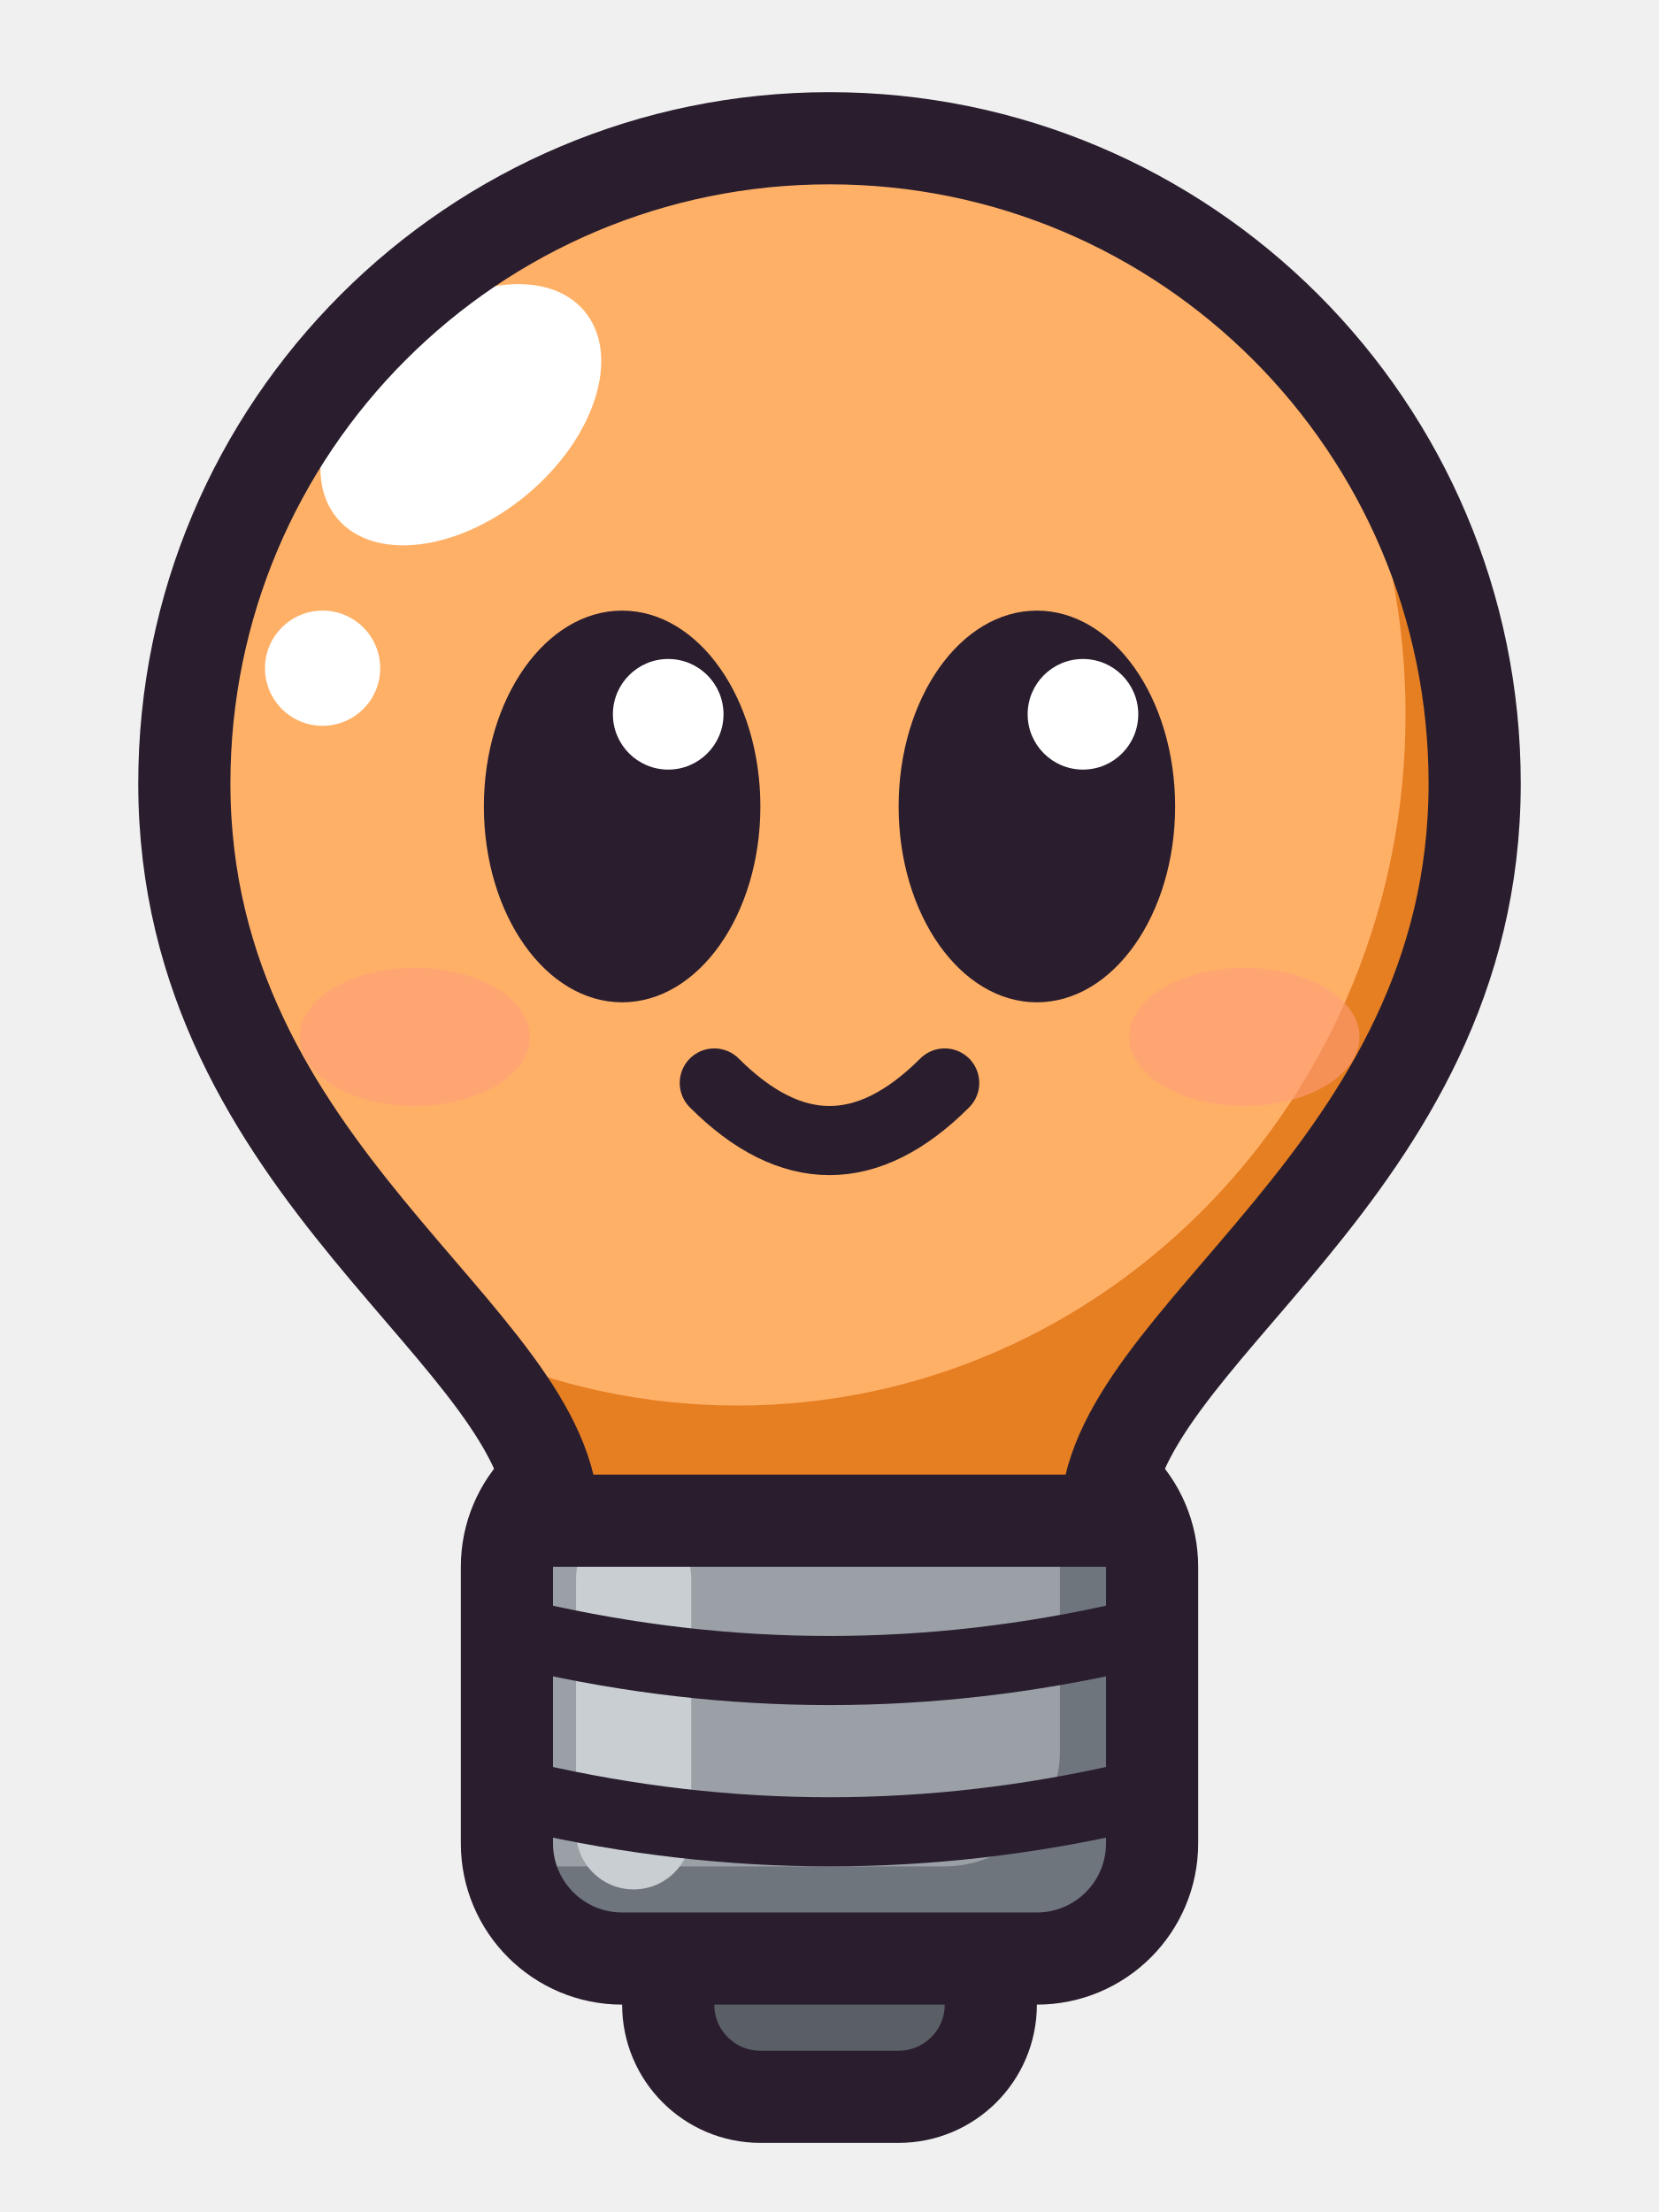
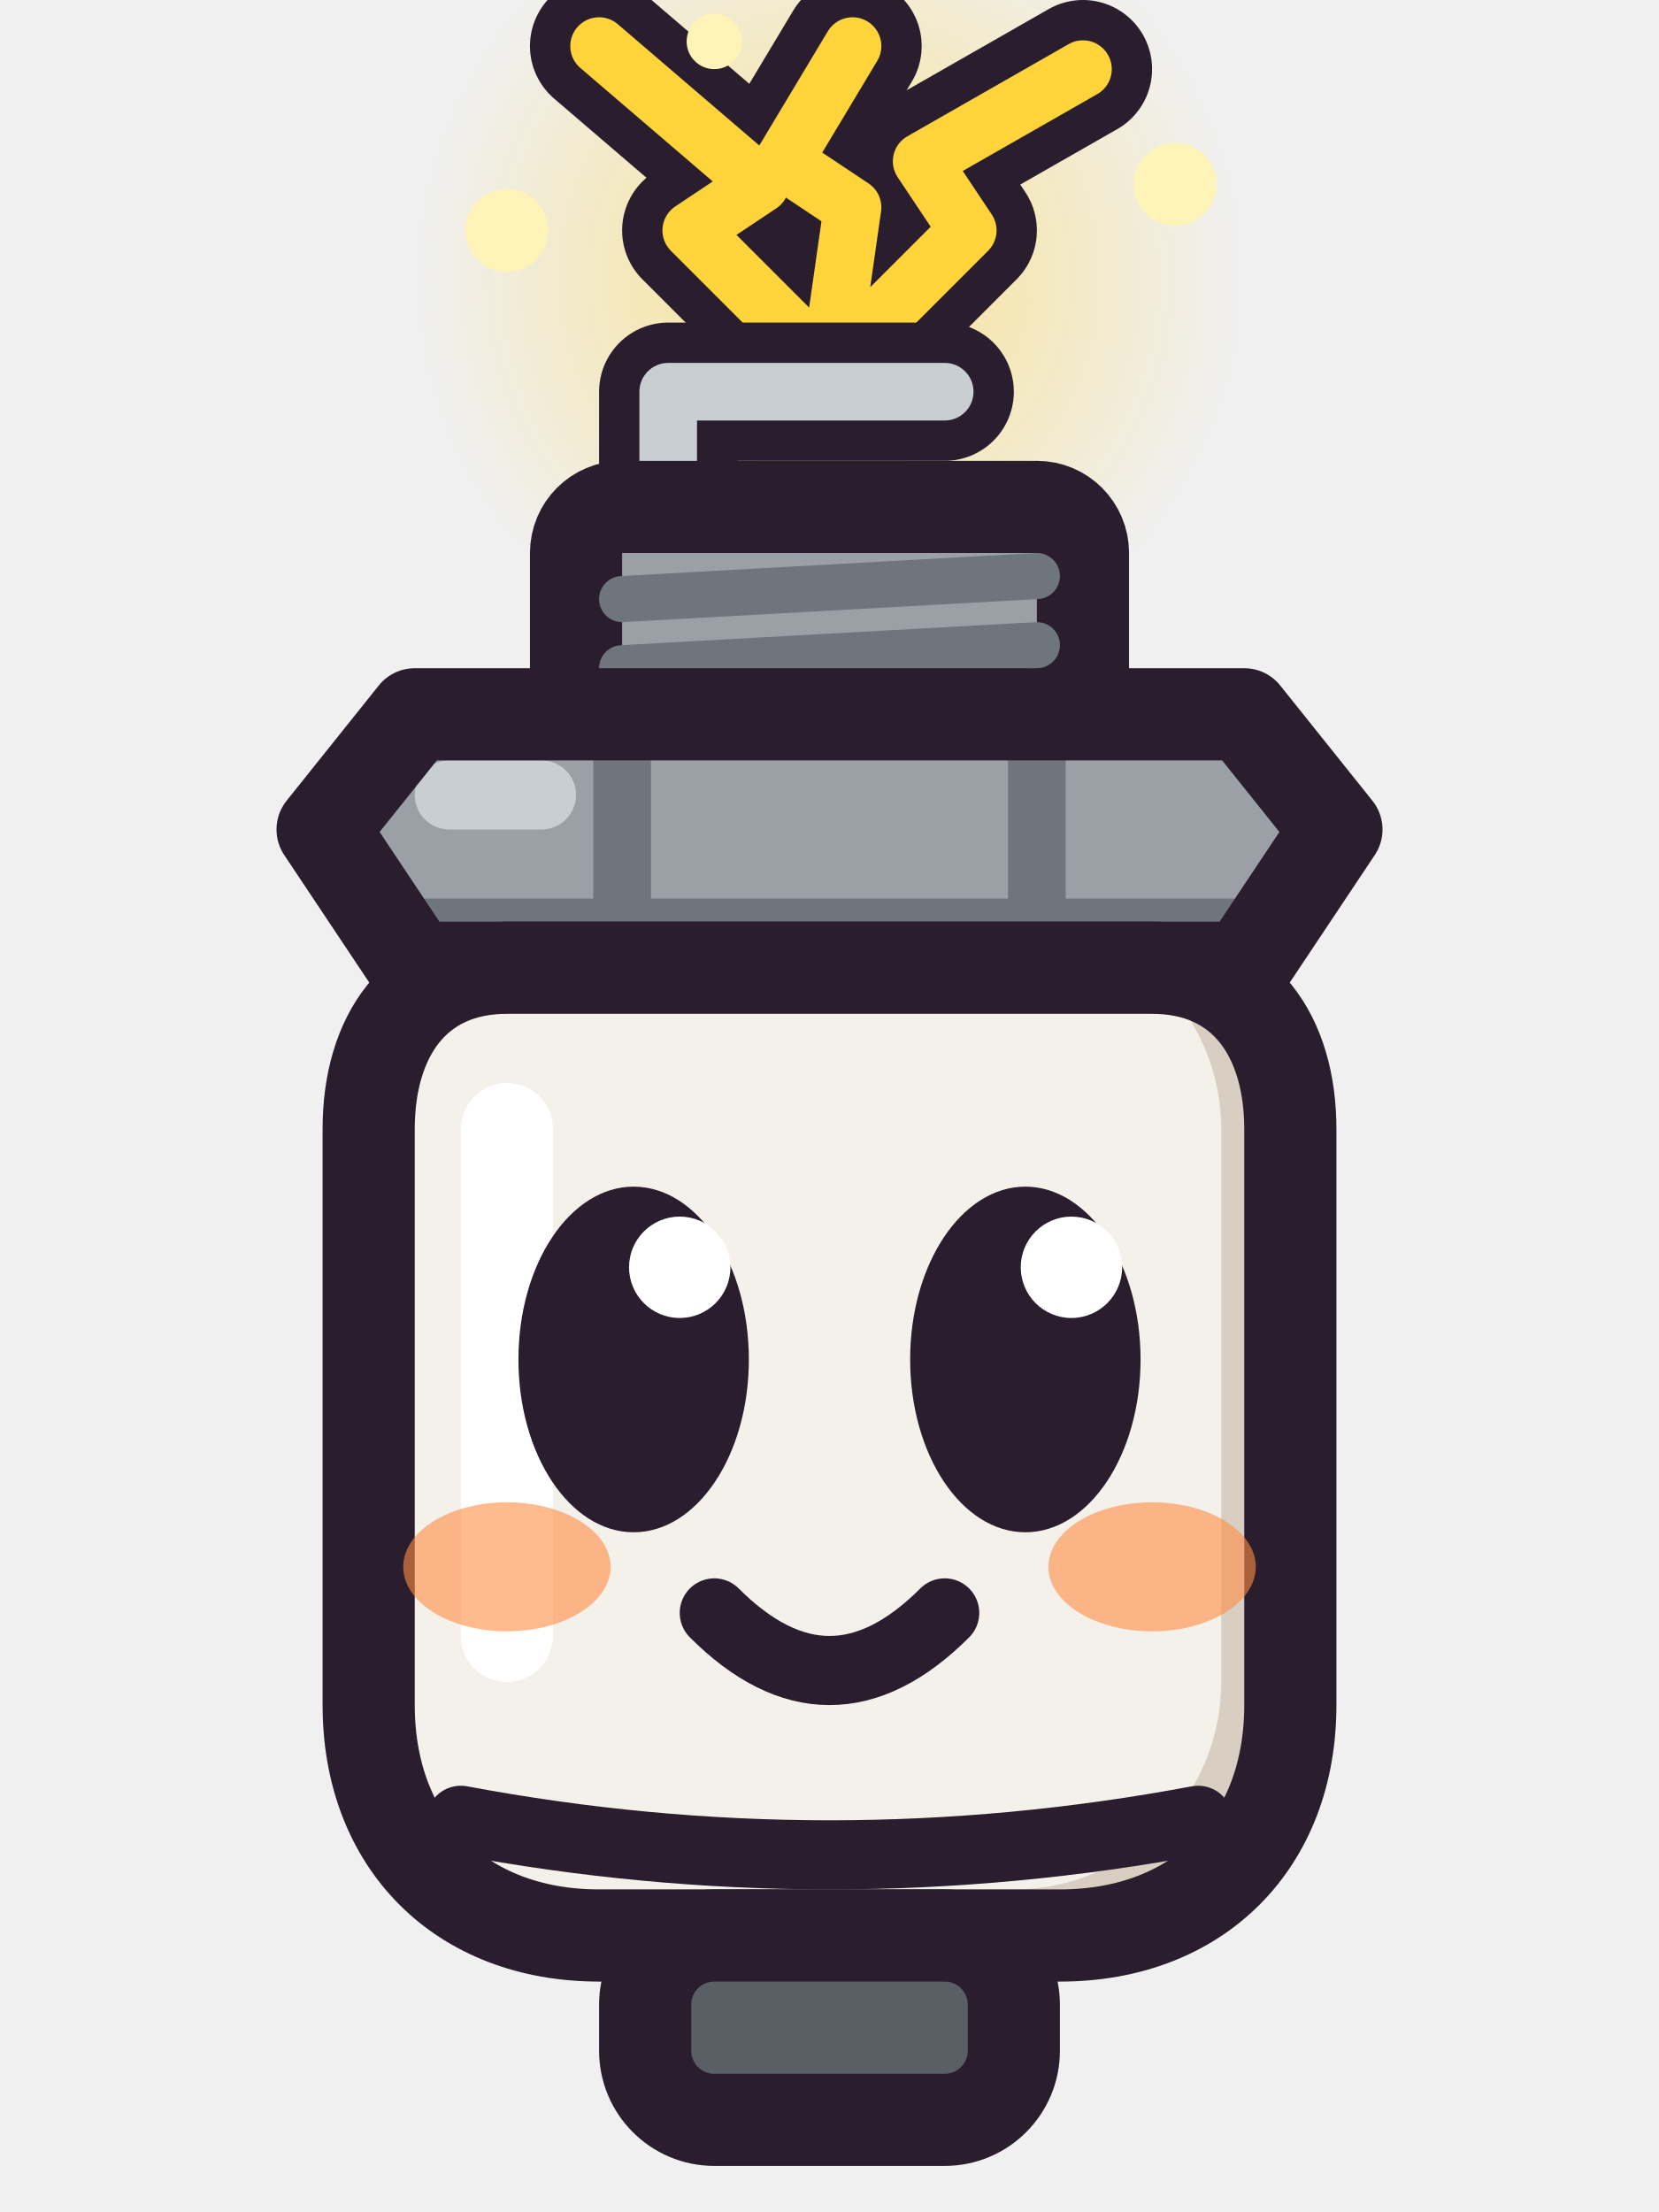
<svg xmlns="http://www.w3.org/2000/svg" width="72" height="96" viewBox="0 0 72 96">
  <defs>
-     <path id="glass" d="M24,66 C24,58 8,51 8,34 A28,28 0 0 1 64,34 C64,51 48,58 48,66 Z" />
-     <clipPath id="glass-clip">
-       <use href="#glass" />
-     </clipPath>
-     <rect id="base" x="22" y="63" width="28" height="22" rx="5" />
-     <clipPath id="base-clip">
-       <use href="#base" />
+     <radialGradient id="glow">
+       <stop offset="0" stop-color="#FFD43B" stop-opacity="0.55" />
+       <stop offset="1" stop-color="#FFD43B" stop-opacity="0" />
+     </radialGradient>
+   </defs>
+   <circle cx="36" cy="12" r="18" fill="url(#glow)" />
+   <path d="M36,16 L30,10 L33,8 L26,2 M36,16 L37,9 L34,7 L37,2 M36,16 L42,10 L40,7 L47,3" fill="none" stroke="#2A1E2E" stroke-width="6" stroke-linejoin="round" stroke-linecap="round" />
+   <path d="M36,16 L30,10 L33,8 L26,2 M36,16 L37,9 L34,7 L37,2 M36,16 L42,10 L40,7 L47,3" fill="none" stroke="#FFD43B" stroke-width="2.5" stroke-linejoin="round" stroke-linecap="round" />
+   <circle cx="22" cy="10" r="1.8" fill="#FFF4B8" />
+   <circle cx="51" cy="8" r="1.8" fill="#FFF4B8" />
+   <circle cx="31" cy="1.8" r="1.2" fill="#FFF4B8" />
+   <path d="M29,24 L29,17 L41,17" fill="none" stroke="#2A1E2E" stroke-width="6" stroke-linecap="round" stroke-linejoin="round" />
+   <path d="M29,24 L29,17 L41,17" fill="none" stroke="#C9CED3" stroke-width="2.5" stroke-linecap="round" stroke-linejoin="round" />
+   <rect x="25" y="22" width="22" height="10" rx="2" fill="#9AA0A6" stroke="#2A1E2E" stroke-width="4" stroke-linejoin="round" />
+   <path d="M27,26 L45,25 M27,29 L45,28" stroke="#6F757C" stroke-width="2" stroke-linecap="round" />
+   <defs>
+     <path id="nut" d="M18,31 L54,31 L58,36 L54,42 L18,42 L14,36 Z" />
+     <clipPath id="nut-clip">
+       <use href="#nut" />
    </clipPath>
  </defs>
-   <rect x="29" y="82" width="14" height="9" rx="4" fill="#5A5F66" stroke="#2A1E2E" stroke-width="4" stroke-linejoin="round" />
-   <use href="#base" fill="#6F757C" />
-   <rect x="18" y="59" width="28" height="22" rx="5" fill="#9AA0A6" clip-path="url(#base-clip)" />
-   <rect x="25" y="66" width="5" height="16" rx="2.5" fill="#C9CED3" />
-   <g stroke="#2A1E2E" stroke-width="3" stroke-linecap="round" fill="none">
-     <path d="M23,71 Q36,74 49,71" />
-     <path d="M23,78 Q36,81 49,78" />
-   </g>
-   <use href="#base" fill="none" stroke="#2A1E2E" stroke-width="4" stroke-linejoin="round" />
-   <use href="#glass" fill="#E67E22" />
-   <ellipse cx="32" cy="31" rx="29" ry="30" fill="#FFB067" clip-path="url(#glass-clip)" />
-   <ellipse cx="20" cy="18" rx="7" ry="4.5" fill="#FFFFFF" transform="rotate(-40 20 18)" />
-   <circle cx="14" cy="29" r="2.5" fill="#FFFFFF" />
-   <use href="#glass" fill="none" stroke="#2A1E2E" stroke-width="4" stroke-linejoin="round" />
-   <ellipse cx="18" cy="45" rx="5" ry="3" fill="#FF9E7A" opacity="0.6" />
-   <ellipse cx="54" cy="45" rx="5" ry="3" fill="#FF9E7A" opacity="0.6" />
-   <ellipse cx="27" cy="35" rx="6" ry="8.5" fill="#2A1E2E" />
-   <ellipse cx="45" cy="35" rx="6" ry="8.5" fill="#2A1E2E" />
-   <circle cx="29" cy="31" r="2.4" fill="#FFFFFF" />
-   <circle cx="47" cy="31" r="2.4" fill="#FFFFFF" />
-   <path d="M31,47 Q36,52 41,47" fill="none" stroke="#2A1E2E" stroke-width="3" stroke-linecap="round" />
+   <use href="#nut" fill="#6F757C" />
+   <rect x="12" y="29" width="44" height="10" fill="#9AA0A6" clip-path="url(#nut-clip)" />
+   <path d="M27,31 L27,42 M45,31 L45,42" stroke="#6F757C" stroke-width="2.5" />
+   <rect x="18" y="33" width="7" height="3" rx="1.5" fill="#C9CED3" />
+   <use href="#nut" fill="none" stroke="#2A1E2E" stroke-width="4" stroke-linejoin="round" />
+   <defs>
+     <path id="ceramic" d="M22,42 L50,42 C54,42 56,45 56,49 L56,74 C56,80 52,84 46,84 L26,84 C20,84 16,80 16,74 L16,49 C16,45 18,42 22,42 Z" />
+     <clipPath id="ceramic-clip">
+       <use href="#ceramic" />
+     </clipPath>
+   </defs>
+   <use href="#ceramic" fill="#D8CFC2" />
+   <rect x="13" y="40" width="40" height="42" rx="9" fill="#F4F0EA" clip-path="url(#ceramic-clip)" />
+   <rect x="20" y="47" width="4" height="26" rx="2" fill="#FFFFFF" />
+   <use href="#ceramic" fill="none" stroke="#2A1E2E" stroke-width="4" stroke-linejoin="round" />
+   <path d="M20,79 Q36,82 52,79" fill="none" stroke="#2A1E2E" stroke-width="3" stroke-linecap="round" />
+   <rect x="28" y="84" width="16" height="8" rx="3" fill="#5A5F66" stroke="#2A1E2E" stroke-width="4" stroke-linejoin="round" />
+   <ellipse cx="22" cy="68" rx="4.5" ry="2.8" fill="#FF8C42" opacity="0.6" />
+   <ellipse cx="50" cy="68" rx="4.5" ry="2.8" fill="#FF8C42" opacity="0.6" />
+   <ellipse cx="27.5" cy="59" rx="5" ry="7.5" fill="#2A1E2E" />
+   <ellipse cx="44.5" cy="59" rx="5" ry="7.5" fill="#2A1E2E" />
+   <circle cx="29.5" cy="55" r="2.2" fill="#FFFFFF" />
+   <circle cx="46.5" cy="55" r="2.2" fill="#FFFFFF" />
+   <path d="M31,70 Q36,75 41,70" fill="none" stroke="#2A1E2E" stroke-width="3" stroke-linecap="round" />
</svg>
